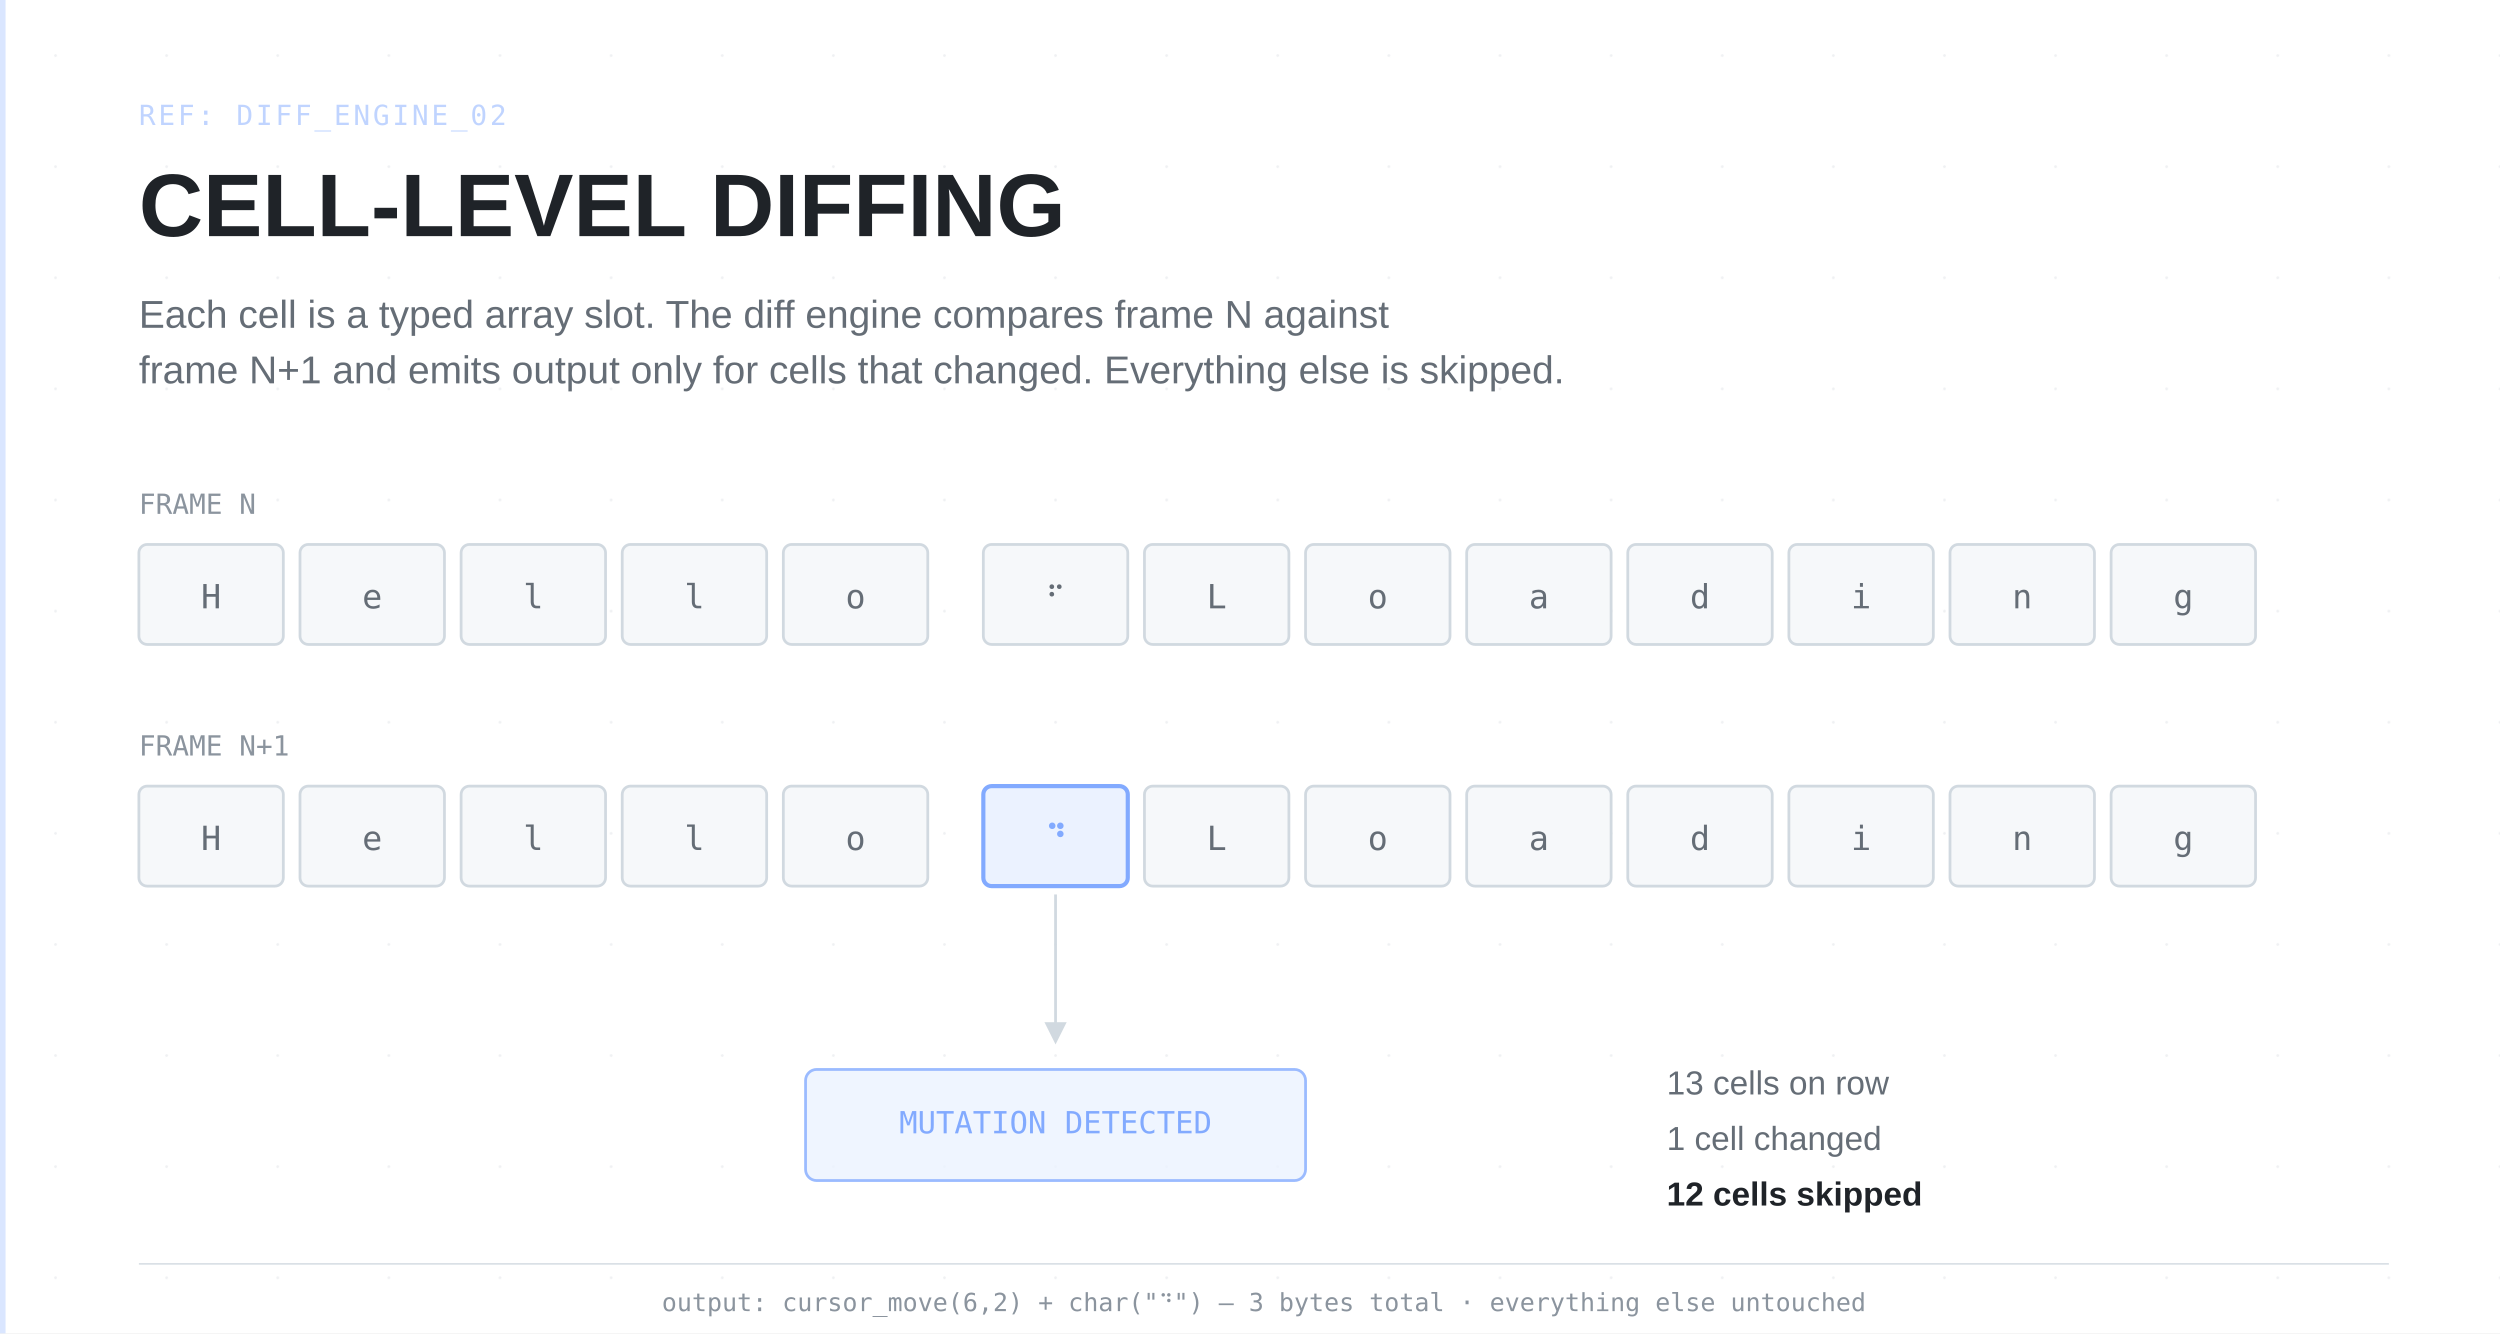
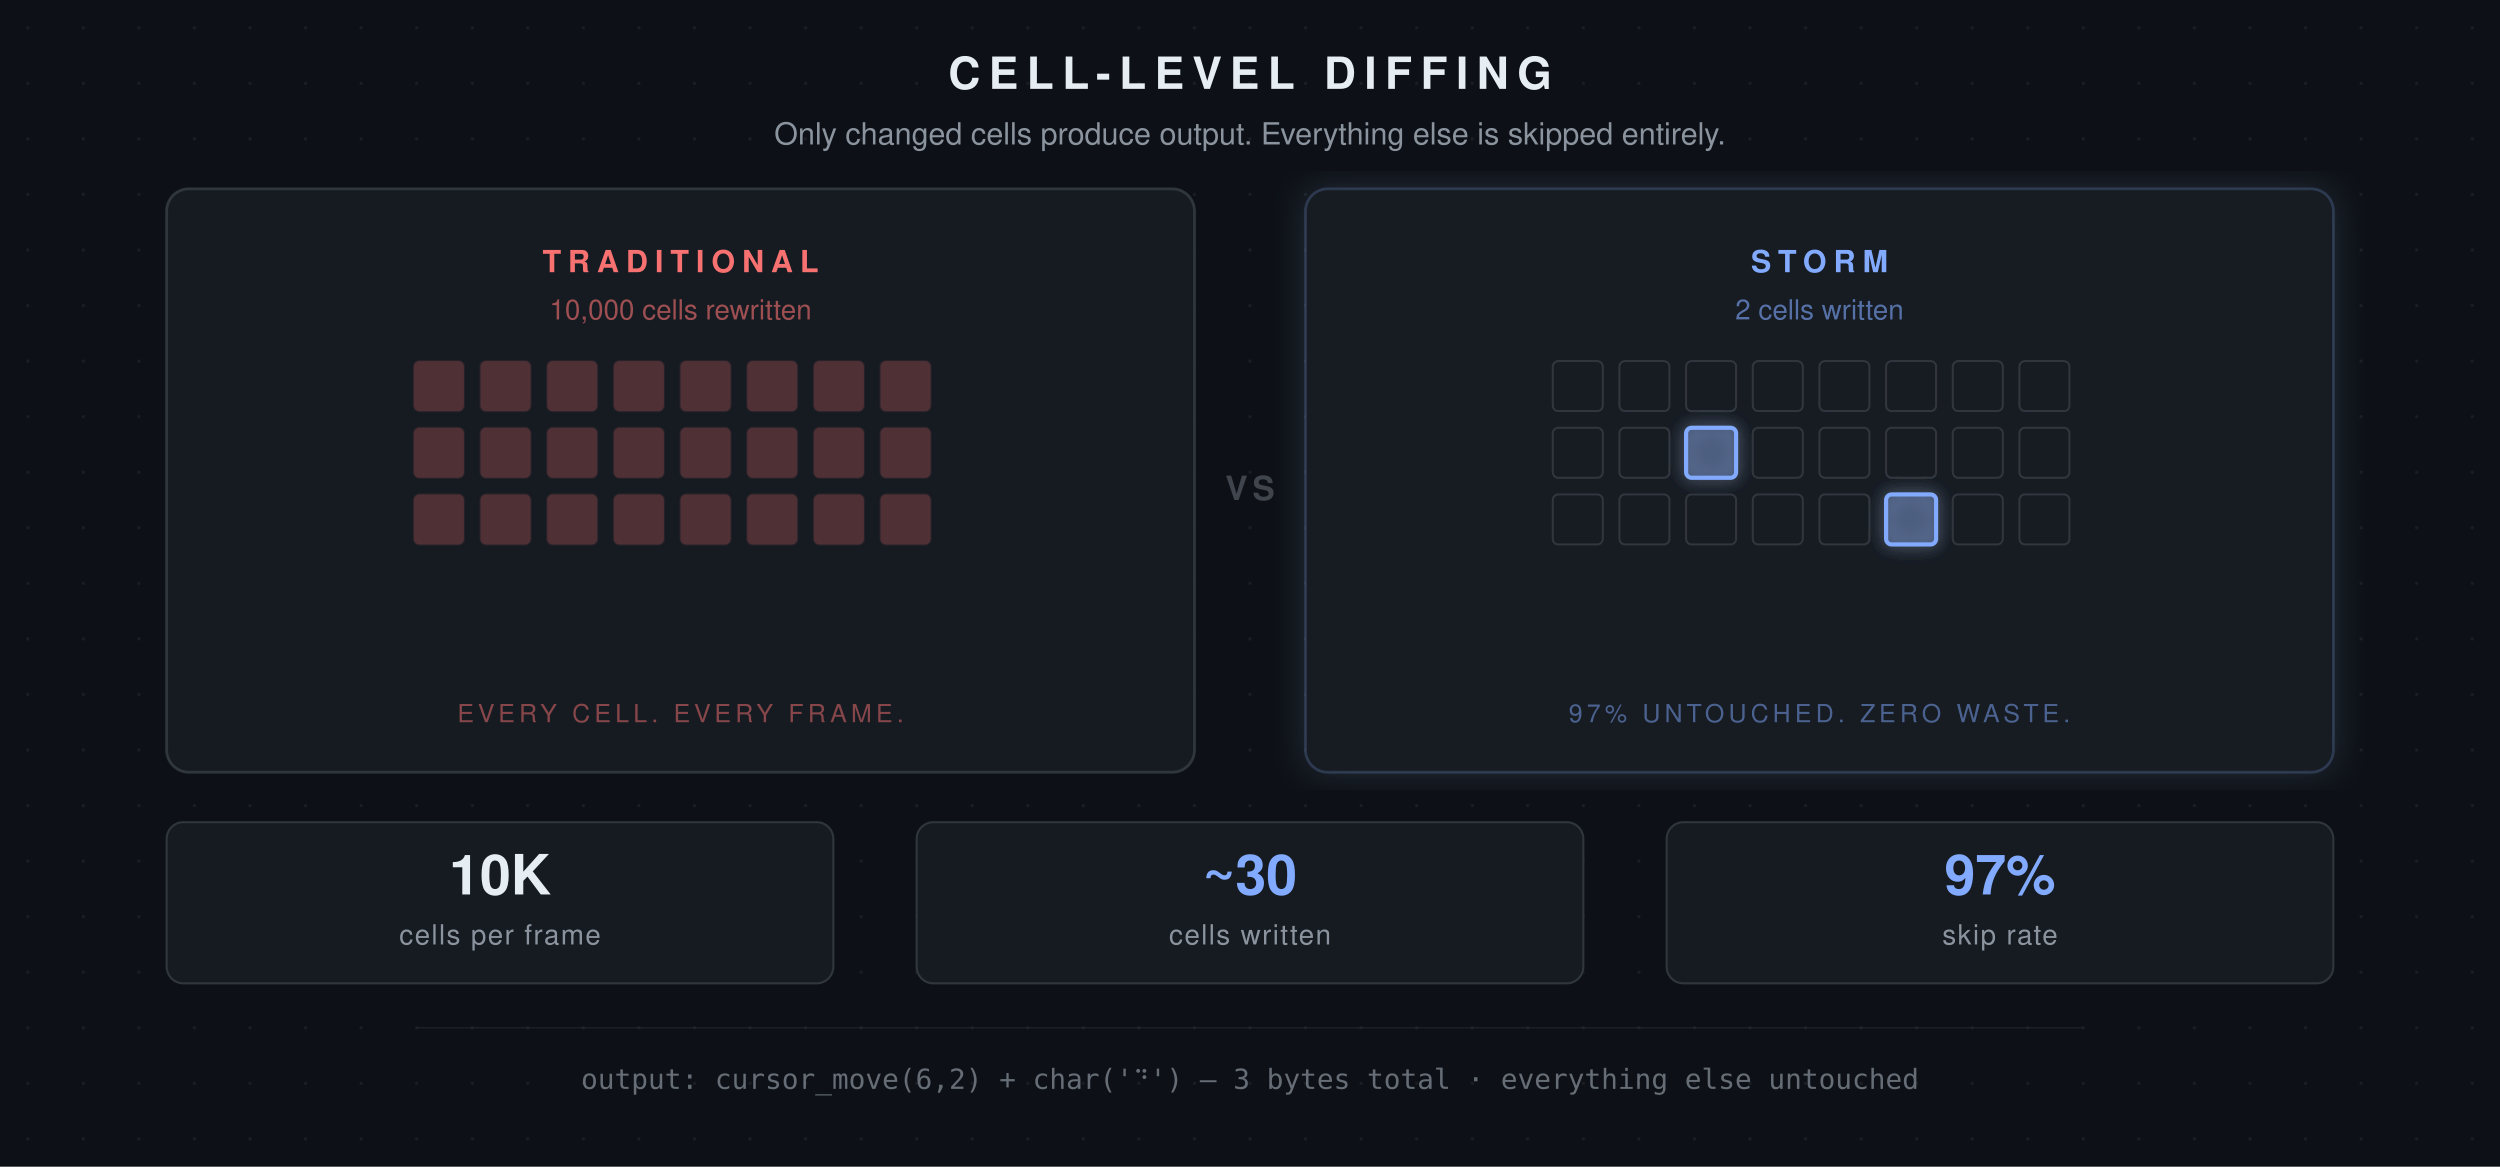
- <svg xmlns="http://www.w3.org/2000/svg" viewBox="0 0 900 480" width="900" height="480">
+ <svg xmlns="http://www.w3.org/2000/svg" viewBox="0 0 900 420" width="900" height="420">
  <defs>
-     <pattern id="grid2" width="40" height="40" patternUnits="userSpaceOnUse">
-       <circle cx="20" cy="20" r="0.5" fill="#E5E7EB" opacity="0.6" />
+     <filter id="cellGlow" x="-50%" y="-50%" width="200%" height="200%">
+       <feGaussianBlur in="SourceGraphic" stdDeviation="3" result="blur" />
+       <feColorMatrix in="blur" type="matrix" values="0 0 0 0 0.51  0 0 0 0 0.667  0 0 0 0 1  0 0 0 0.6 0" result="glow" />
+       <feMerge>
+         <feMergeNode in="glow" />
+         <feMergeNode in="SourceGraphic" />
+       </feMerge>
+     </filter>
+     <filter id="panelGlow" x="-3%" y="-3%" width="106%" height="106%">
+       <feGaussianBlur in="SourceAlpha" stdDeviation="6" result="blur" />
+       <feColorMatrix in="blur" type="matrix" values="0 0 0 0 0.51  0 0 0 0 0.667  0 0 0 0 1  0 0 0 0.15 0" result="glow" />
+       <feMerge>
+         <feMergeNode in="glow" />
+         <feMergeNode in="SourceGraphic" />
+       </feMerge>
+     </filter>
+     <pattern id="dotGrid" x="0" y="0" width="20" height="20" patternUnits="userSpaceOnUse">
+       <circle cx="10" cy="10" r="0.6" fill="#E6EDF3" opacity="0.06" />
    </pattern>
  </defs>
-   <rect width="900" height="480" fill="#FFFFFF" />
-   <rect width="900" height="480" fill="url(#grid2)" />
-   <rect x="0" y="0" width="2" height="480" fill="#82AAFF" opacity="0.3" />
-   <text x="50" y="45" fill="#82AAFF" font-family="monospace" font-size="10" opacity="0.5" letter-spacing="1">REF: DIFF_ENGINE_02</text>
-   <text x="50" y="85" fill="#1F2328" font-family="'Helvetica Neue', Arial, sans-serif" font-size="32" font-weight="bold">CELL-LEVEL DIFFING</text>
-   <text x="50" y="118" fill="#656D76" font-family="'Helvetica Neue', Arial, sans-serif" font-size="14">Each cell is a typed array slot. The diff engine compares frame N against</text>
-   <text x="50" y="138" fill="#656D76" font-family="'Helvetica Neue', Arial, sans-serif" font-size="14">frame N+1 and emits output only for cells that changed. Everything else is skipped.</text>
-   <text x="50" y="185" fill="#8B949E" font-family="monospace" font-size="10">FRAME N</text>
-   <g transform="translate(50, 196)">
-     <rect x="0" y="0" width="52" height="36" rx="3" fill="#F6F8FA" stroke="#D1D9E0" />
-     <text x="26" y="23" fill="#656D76" font-family="monospace" font-size="12" text-anchor="middle">H</text>
-     <rect x="58" y="0" width="52" height="36" rx="3" fill="#F6F8FA" stroke="#D1D9E0" />
-     <text x="84" y="23" fill="#656D76" font-family="monospace" font-size="12" text-anchor="middle">e</text>
-     <rect x="116" y="0" width="52" height="36" rx="3" fill="#F6F8FA" stroke="#D1D9E0" />
-     <text x="142" y="23" fill="#656D76" font-family="monospace" font-size="12" text-anchor="middle">l</text>
-     <rect x="174" y="0" width="52" height="36" rx="3" fill="#F6F8FA" stroke="#D1D9E0" />
-     <text x="200" y="23" fill="#656D76" font-family="monospace" font-size="12" text-anchor="middle">l</text>
-     <rect x="232" y="0" width="52" height="36" rx="3" fill="#F6F8FA" stroke="#D1D9E0" />
-     <text x="258" y="23" fill="#656D76" font-family="monospace" font-size="12" text-anchor="middle">o</text>
-     <rect x="304" y="0" width="52" height="36" rx="3" fill="#F6F8FA" stroke="#D1D9E0" />
-     <text x="330" y="23" fill="#656D76" font-family="monospace" font-size="12" text-anchor="middle">⠋</text>
-     <rect x="362" y="0" width="52" height="36" rx="3" fill="#F6F8FA" stroke="#D1D9E0" />
-     <text x="388" y="23" fill="#656D76" font-family="monospace" font-size="12" text-anchor="middle">L</text>
-     <rect x="420" y="0" width="52" height="36" rx="3" fill="#F6F8FA" stroke="#D1D9E0" />
-     <text x="446" y="23" fill="#656D76" font-family="monospace" font-size="12" text-anchor="middle">o</text>
-     <rect x="478" y="0" width="52" height="36" rx="3" fill="#F6F8FA" stroke="#D1D9E0" />
-     <text x="504" y="23" fill="#656D76" font-family="monospace" font-size="12" text-anchor="middle">a</text>
-     <rect x="536" y="0" width="52" height="36" rx="3" fill="#F6F8FA" stroke="#D1D9E0" />
-     <text x="562" y="23" fill="#656D76" font-family="monospace" font-size="12" text-anchor="middle">d</text>
-     <rect x="594" y="0" width="52" height="36" rx="3" fill="#F6F8FA" stroke="#D1D9E0" />
-     <text x="620" y="23" fill="#656D76" font-family="monospace" font-size="12" text-anchor="middle">i</text>
-     <rect x="652" y="0" width="52" height="36" rx="3" fill="#F6F8FA" stroke="#D1D9E0" />
-     <text x="678" y="23" fill="#656D76" font-family="monospace" font-size="12" text-anchor="middle">n</text>
-     <rect x="710" y="0" width="52" height="36" rx="3" fill="#F6F8FA" stroke="#D1D9E0" />
-     <text x="736" y="23" fill="#656D76" font-family="monospace" font-size="12" text-anchor="middle">g</text>
+   <rect width="900" height="420" fill="#0D1117" />
+   <rect width="900" height="420" fill="url(#dotGrid)" />
+   <text x="450" y="32" text-anchor="middle" fill="#E6EDF3" font-family="-apple-system, BlinkMacSystemFont, 'Segoe UI', Helvetica, Arial, sans-serif" font-size="16" font-weight="700" letter-spacing="3">CELL-LEVEL DIFFING</text>
+   <text x="450" y="52" text-anchor="middle" fill="#8B949E" font-family="-apple-system, BlinkMacSystemFont, 'Segoe UI', Helvetica, Arial, sans-serif" font-size="11">Only changed cells produce output. Everything else is skipped entirely.</text>
+   <g transform="translate(60, 68)">
+     <rect width="370" height="210" rx="8" fill="#161B22" stroke="#30363D" stroke-width="1" />
+     <text x="185" y="30" text-anchor="middle" fill="#F87171" font-family="-apple-system, BlinkMacSystemFont, 'Segoe UI', Helvetica, Arial, sans-serif" font-size="11" font-weight="600" letter-spacing="2.5">TRADITIONAL</text>
+     <text x="185" y="47" text-anchor="middle" fill="#F87171" opacity="0.6" font-family="-apple-system, BlinkMacSystemFont, 'Segoe UI', Helvetica, Arial, sans-serif" font-size="10">10,000 cells rewritten</text>
+     <g transform="translate(89, 62)">
+       <rect x="0" y="0" width="18" height="18" rx="2" fill="#F87171" opacity="0.25" stroke="#F87171" stroke-opacity="0.35" stroke-width="0.75" />
+       <rect x="24" y="0" width="18" height="18" rx="2" fill="#F87171" opacity="0.25" stroke="#F87171" stroke-opacity="0.35" stroke-width="0.75" />
+       <rect x="48" y="0" width="18" height="18" rx="2" fill="#F87171" opacity="0.25" stroke="#F87171" stroke-opacity="0.35" stroke-width="0.75" />
+       <rect x="72" y="0" width="18" height="18" rx="2" fill="#F87171" opacity="0.25" stroke="#F87171" stroke-opacity="0.35" stroke-width="0.75" />
+       <rect x="96" y="0" width="18" height="18" rx="2" fill="#F87171" opacity="0.25" stroke="#F87171" stroke-opacity="0.35" stroke-width="0.75" />
+       <rect x="120" y="0" width="18" height="18" rx="2" fill="#F87171" opacity="0.25" stroke="#F87171" stroke-opacity="0.35" stroke-width="0.75" />
+       <rect x="144" y="0" width="18" height="18" rx="2" fill="#F87171" opacity="0.25" stroke="#F87171" stroke-opacity="0.35" stroke-width="0.75" />
+       <rect x="168" y="0" width="18" height="18" rx="2" fill="#F87171" opacity="0.25" stroke="#F87171" stroke-opacity="0.35" stroke-width="0.75" />
+       <rect x="0" y="24" width="18" height="18" rx="2" fill="#F87171" opacity="0.25" stroke="#F87171" stroke-opacity="0.35" stroke-width="0.75" />
+       <rect x="24" y="24" width="18" height="18" rx="2" fill="#F87171" opacity="0.25" stroke="#F87171" stroke-opacity="0.35" stroke-width="0.75" />
+       <rect x="48" y="24" width="18" height="18" rx="2" fill="#F87171" opacity="0.25" stroke="#F87171" stroke-opacity="0.35" stroke-width="0.75" />
+       <rect x="72" y="24" width="18" height="18" rx="2" fill="#F87171" opacity="0.25" stroke="#F87171" stroke-opacity="0.35" stroke-width="0.75" />
+       <rect x="96" y="24" width="18" height="18" rx="2" fill="#F87171" opacity="0.25" stroke="#F87171" stroke-opacity="0.35" stroke-width="0.75" />
+       <rect x="120" y="24" width="18" height="18" rx="2" fill="#F87171" opacity="0.25" stroke="#F87171" stroke-opacity="0.35" stroke-width="0.75" />
+       <rect x="144" y="24" width="18" height="18" rx="2" fill="#F87171" opacity="0.25" stroke="#F87171" stroke-opacity="0.35" stroke-width="0.75" />
+       <rect x="168" y="24" width="18" height="18" rx="2" fill="#F87171" opacity="0.25" stroke="#F87171" stroke-opacity="0.35" stroke-width="0.75" />
+       <rect x="0" y="48" width="18" height="18" rx="2" fill="#F87171" opacity="0.25" stroke="#F87171" stroke-opacity="0.35" stroke-width="0.75" />
+       <rect x="24" y="48" width="18" height="18" rx="2" fill="#F87171" opacity="0.25" stroke="#F87171" stroke-opacity="0.35" stroke-width="0.75" />
+       <rect x="48" y="48" width="18" height="18" rx="2" fill="#F87171" opacity="0.25" stroke="#F87171" stroke-opacity="0.35" stroke-width="0.75" />
+       <rect x="72" y="48" width="18" height="18" rx="2" fill="#F87171" opacity="0.25" stroke="#F87171" stroke-opacity="0.35" stroke-width="0.75" />
+       <rect x="96" y="48" width="18" height="18" rx="2" fill="#F87171" opacity="0.25" stroke="#F87171" stroke-opacity="0.35" stroke-width="0.75" />
+       <rect x="120" y="48" width="18" height="18" rx="2" fill="#F87171" opacity="0.25" stroke="#F87171" stroke-opacity="0.35" stroke-width="0.75" />
+       <rect x="144" y="48" width="18" height="18" rx="2" fill="#F87171" opacity="0.25" stroke="#F87171" stroke-opacity="0.35" stroke-width="0.75" />
+       <rect x="168" y="48" width="18" height="18" rx="2" fill="#F87171" opacity="0.25" stroke="#F87171" stroke-opacity="0.35" stroke-width="0.75" />
+     </g>
+     <text x="185" y="192" text-anchor="middle" fill="#F87171" opacity="0.5" font-family="-apple-system, BlinkMacSystemFont, 'Segoe UI', Helvetica, Arial, sans-serif" font-size="9" letter-spacing="1.5" font-weight="500">EVERY CELL. EVERY FRAME.</text>
  </g>
-   <text x="50" y="272" fill="#8B949E" font-family="monospace" font-size="10">FRAME N+1</text>
-   <g transform="translate(50, 283)">
-     <rect x="0" y="0" width="52" height="36" rx="3" fill="#F6F8FA" stroke="#D1D9E0" />
-     <text x="26" y="23" fill="#656D76" font-family="monospace" font-size="12" text-anchor="middle">H</text>
-     <rect x="58" y="0" width="52" height="36" rx="3" fill="#F6F8FA" stroke="#D1D9E0" />
-     <text x="84" y="23" fill="#656D76" font-family="monospace" font-size="12" text-anchor="middle">e</text>
-     <rect x="116" y="0" width="52" height="36" rx="3" fill="#F6F8FA" stroke="#D1D9E0" />
-     <text x="142" y="23" fill="#656D76" font-family="monospace" font-size="12" text-anchor="middle">l</text>
-     <rect x="174" y="0" width="52" height="36" rx="3" fill="#F6F8FA" stroke="#D1D9E0" />
-     <text x="200" y="23" fill="#656D76" font-family="monospace" font-size="12" text-anchor="middle">l</text>
-     <rect x="232" y="0" width="52" height="36" rx="3" fill="#F6F8FA" stroke="#D1D9E0" />
-     <text x="258" y="23" fill="#656D76" font-family="monospace" font-size="12" text-anchor="middle">o</text>
-     <rect x="304" y="0" width="52" height="36" rx="3" fill="#EBF2FF" stroke="#82AAFF" stroke-width="1.5" />
-     <text x="330" y="23" fill="#82AAFF" font-family="monospace" font-size="13" text-anchor="middle" font-weight="bold">⠙</text>
-     <rect x="362" y="0" width="52" height="36" rx="3" fill="#F6F8FA" stroke="#D1D9E0" />
-     <text x="388" y="23" fill="#656D76" font-family="monospace" font-size="12" text-anchor="middle">L</text>
-     <rect x="420" y="0" width="52" height="36" rx="3" fill="#F6F8FA" stroke="#D1D9E0" />
-     <text x="446" y="23" fill="#656D76" font-family="monospace" font-size="12" text-anchor="middle">o</text>
-     <rect x="478" y="0" width="52" height="36" rx="3" fill="#F6F8FA" stroke="#D1D9E0" />
-     <text x="504" y="23" fill="#656D76" font-family="monospace" font-size="12" text-anchor="middle">a</text>
-     <rect x="536" y="0" width="52" height="36" rx="3" fill="#F6F8FA" stroke="#D1D9E0" />
-     <text x="562" y="23" fill="#656D76" font-family="monospace" font-size="12" text-anchor="middle">d</text>
-     <rect x="594" y="0" width="52" height="36" rx="3" fill="#F6F8FA" stroke="#D1D9E0" />
-     <text x="620" y="23" fill="#656D76" font-family="monospace" font-size="12" text-anchor="middle">i</text>
-     <rect x="652" y="0" width="52" height="36" rx="3" fill="#F6F8FA" stroke="#D1D9E0" />
-     <text x="678" y="23" fill="#656D76" font-family="monospace" font-size="12" text-anchor="middle">n</text>
-     <rect x="710" y="0" width="52" height="36" rx="3" fill="#F6F8FA" stroke="#D1D9E0" />
-     <text x="736" y="23" fill="#656D76" font-family="monospace" font-size="12" text-anchor="middle">g</text>
+   <g transform="translate(470, 68)" filter="url(#panelGlow)">
+     <rect width="370" height="210" rx="8" fill="#161B22" stroke="#82AAFF" stroke-opacity="0.2" stroke-width="1" />
+     <text x="185" y="30" text-anchor="middle" fill="#82AAFF" font-family="-apple-system, BlinkMacSystemFont, 'Segoe UI', Helvetica, Arial, sans-serif" font-size="11" font-weight="600" letter-spacing="2.5">STORM</text>
+     <text x="185" y="47" text-anchor="middle" fill="#82AAFF" opacity="0.6" font-family="-apple-system, BlinkMacSystemFont, 'Segoe UI', Helvetica, Arial, sans-serif" font-size="10">2 cells written</text>
+     <g transform="translate(89, 62)">
+       <rect x="0" y="0" width="18" height="18" rx="2" fill="none" stroke="#30363D" stroke-width="0.75" />
+       <rect x="24" y="0" width="18" height="18" rx="2" fill="none" stroke="#30363D" stroke-width="0.75" />
+       <rect x="48" y="0" width="18" height="18" rx="2" fill="none" stroke="#30363D" stroke-width="0.75" />
+       <rect x="72" y="0" width="18" height="18" rx="2" fill="none" stroke="#30363D" stroke-width="0.75" />
+       <rect x="96" y="0" width="18" height="18" rx="2" fill="none" stroke="#30363D" stroke-width="0.75" />
+       <rect x="120" y="0" width="18" height="18" rx="2" fill="none" stroke="#30363D" stroke-width="0.75" />
+       <rect x="144" y="0" width="18" height="18" rx="2" fill="none" stroke="#30363D" stroke-width="0.75" />
+       <rect x="168" y="0" width="18" height="18" rx="2" fill="none" stroke="#30363D" stroke-width="0.75" />
+       <rect x="0" y="24" width="18" height="18" rx="2" fill="none" stroke="#30363D" stroke-width="0.75" />
+       <rect x="24" y="24" width="18" height="18" rx="2" fill="none" stroke="#30363D" stroke-width="0.75" />
+       <rect x="48" y="24" width="18" height="18" rx="2" fill="#82AAFF" fill-opacity="0.3" stroke="#82AAFF" stroke-width="1.5" filter="url(#cellGlow)" />
+       <rect x="72" y="24" width="18" height="18" rx="2" fill="none" stroke="#30363D" stroke-width="0.75" />
+       <rect x="96" y="24" width="18" height="18" rx="2" fill="none" stroke="#30363D" stroke-width="0.75" />
+       <rect x="120" y="24" width="18" height="18" rx="2" fill="none" stroke="#30363D" stroke-width="0.75" />
+       <rect x="144" y="24" width="18" height="18" rx="2" fill="none" stroke="#30363D" stroke-width="0.75" />
+       <rect x="168" y="24" width="18" height="18" rx="2" fill="none" stroke="#30363D" stroke-width="0.75" />
+       <rect x="0" y="48" width="18" height="18" rx="2" fill="none" stroke="#30363D" stroke-width="0.75" />
+       <rect x="24" y="48" width="18" height="18" rx="2" fill="none" stroke="#30363D" stroke-width="0.75" />
+       <rect x="48" y="48" width="18" height="18" rx="2" fill="none" stroke="#30363D" stroke-width="0.75" />
+       <rect x="72" y="48" width="18" height="18" rx="2" fill="none" stroke="#30363D" stroke-width="0.75" />
+       <rect x="96" y="48" width="18" height="18" rx="2" fill="none" stroke="#30363D" stroke-width="0.75" />
+       <rect x="120" y="48" width="18" height="18" rx="2" fill="#82AAFF" fill-opacity="0.3" stroke="#82AAFF" stroke-width="1.5" filter="url(#cellGlow)" />
+       <rect x="144" y="48" width="18" height="18" rx="2" fill="none" stroke="#30363D" stroke-width="0.75" />
+       <rect x="168" y="48" width="18" height="18" rx="2" fill="none" stroke="#30363D" stroke-width="0.75" />
+     </g>
+     <text x="185" y="192" text-anchor="middle" fill="#82AAFF" opacity="0.5" font-family="-apple-system, BlinkMacSystemFont, 'Segoe UI', Helvetica, Arial, sans-serif" font-size="9" letter-spacing="1.5" font-weight="500">97% UNTOUCHED. ZERO WASTE.</text>
  </g>
-   <line x1="380" y1="322" x2="380" y2="370" stroke="#D1D9E0" stroke-width="1" />
-   <polygon points="376,368 380,376 384,368" fill="#D1D9E0" />
-   <rect x="290" y="385" width="180" height="40" rx="4" fill="#EBF2FF" stroke="#82AAFF" stroke-width="1" opacity="0.8" />
-   <text x="380" y="408" fill="#82AAFF" font-family="monospace" font-size="11" text-anchor="middle">MUTATION DETECTED</text>
-   <g transform="translate(600, 380)">
-     <text x="0" y="14" fill="#656D76" font-family="'Helvetica Neue', Arial, sans-serif" font-size="12">13 cells on row</text>
-     <text x="0" y="34" fill="#656D76" font-family="'Helvetica Neue', Arial, sans-serif" font-size="12">1 cell changed</text>
-     <text x="0" y="54" fill="#1F2328" font-family="'Helvetica Neue', Arial, sans-serif" font-size="12" font-weight="bold">12 cells skipped</text>
+   <text x="450" y="180" text-anchor="middle" fill="#8B949E" opacity="0.4" font-family="-apple-system, BlinkMacSystemFont, 'Segoe UI', Helvetica, Arial, sans-serif" font-size="12" font-weight="600" letter-spacing="2">VS</text>
+   <g transform="translate(60, 296)">
+     <rect width="240" height="58" rx="6" fill="#161B22" stroke="#30363D" stroke-width="0.75" />
+     <text x="120" y="26" text-anchor="middle" fill="#E6EDF3" font-family="-apple-system, BlinkMacSystemFont, 'Segoe UI', Helvetica, Arial, sans-serif" font-size="20" font-weight="700">10K</text>
+     <text x="120" y="44" text-anchor="middle" fill="#8B949E" font-family="-apple-system, BlinkMacSystemFont, 'Segoe UI', Helvetica, Arial, sans-serif" font-size="10" letter-spacing="0.5">cells per frame</text>
  </g>
-   <line x1="50" y1="455" x2="860" y2="455" stroke="#D1D9E0" stroke-width="0.5" />
-   <text x="455" y="472" fill="#8B949E" font-family="monospace" font-size="9" text-anchor="middle">output: cursor_move(6,2) + char("⠙") — 3 bytes total · everything else untouched</text>
+   <g transform="translate(330, 296)">
+     <rect width="240" height="58" rx="6" fill="#161B22" stroke="#30363D" stroke-width="0.75" />
+     <text x="120" y="26" text-anchor="middle" fill="#82AAFF" font-family="-apple-system, BlinkMacSystemFont, 'Segoe UI', Helvetica, Arial, sans-serif" font-size="20" font-weight="700">~30</text>
+     <text x="120" y="44" text-anchor="middle" fill="#8B949E" font-family="-apple-system, BlinkMacSystemFont, 'Segoe UI', Helvetica, Arial, sans-serif" font-size="10" letter-spacing="0.5">cells written</text>
+   </g>
+   <g transform="translate(600, 296)">
+     <rect width="240" height="58" rx="6" fill="#161B22" stroke="#30363D" stroke-width="0.75" />
+     <text x="120" y="26" text-anchor="middle" fill="#82AAFF" font-family="-apple-system, BlinkMacSystemFont, 'Segoe UI', Helvetica, Arial, sans-serif" font-size="20" font-weight="700">97%</text>
+     <text x="120" y="44" text-anchor="middle" fill="#8B949E" font-family="-apple-system, BlinkMacSystemFont, 'Segoe UI', Helvetica, Arial, sans-serif" font-size="10" letter-spacing="0.5">skip rate</text>
+   </g>
+   <line x1="150" y1="370" x2="750" y2="370" stroke="#30363D" stroke-width="0.5" opacity="0.4" />
+   <text x="450" y="392" text-anchor="middle" fill="#8B949E" font-family="'SF Mono', 'Fira Code', 'JetBrains Mono', Consolas, monospace" font-size="10" opacity="0.7">output: cursor_move(6,2) + char('⠙') — 3 bytes total · everything else untouched</text>
</svg>
